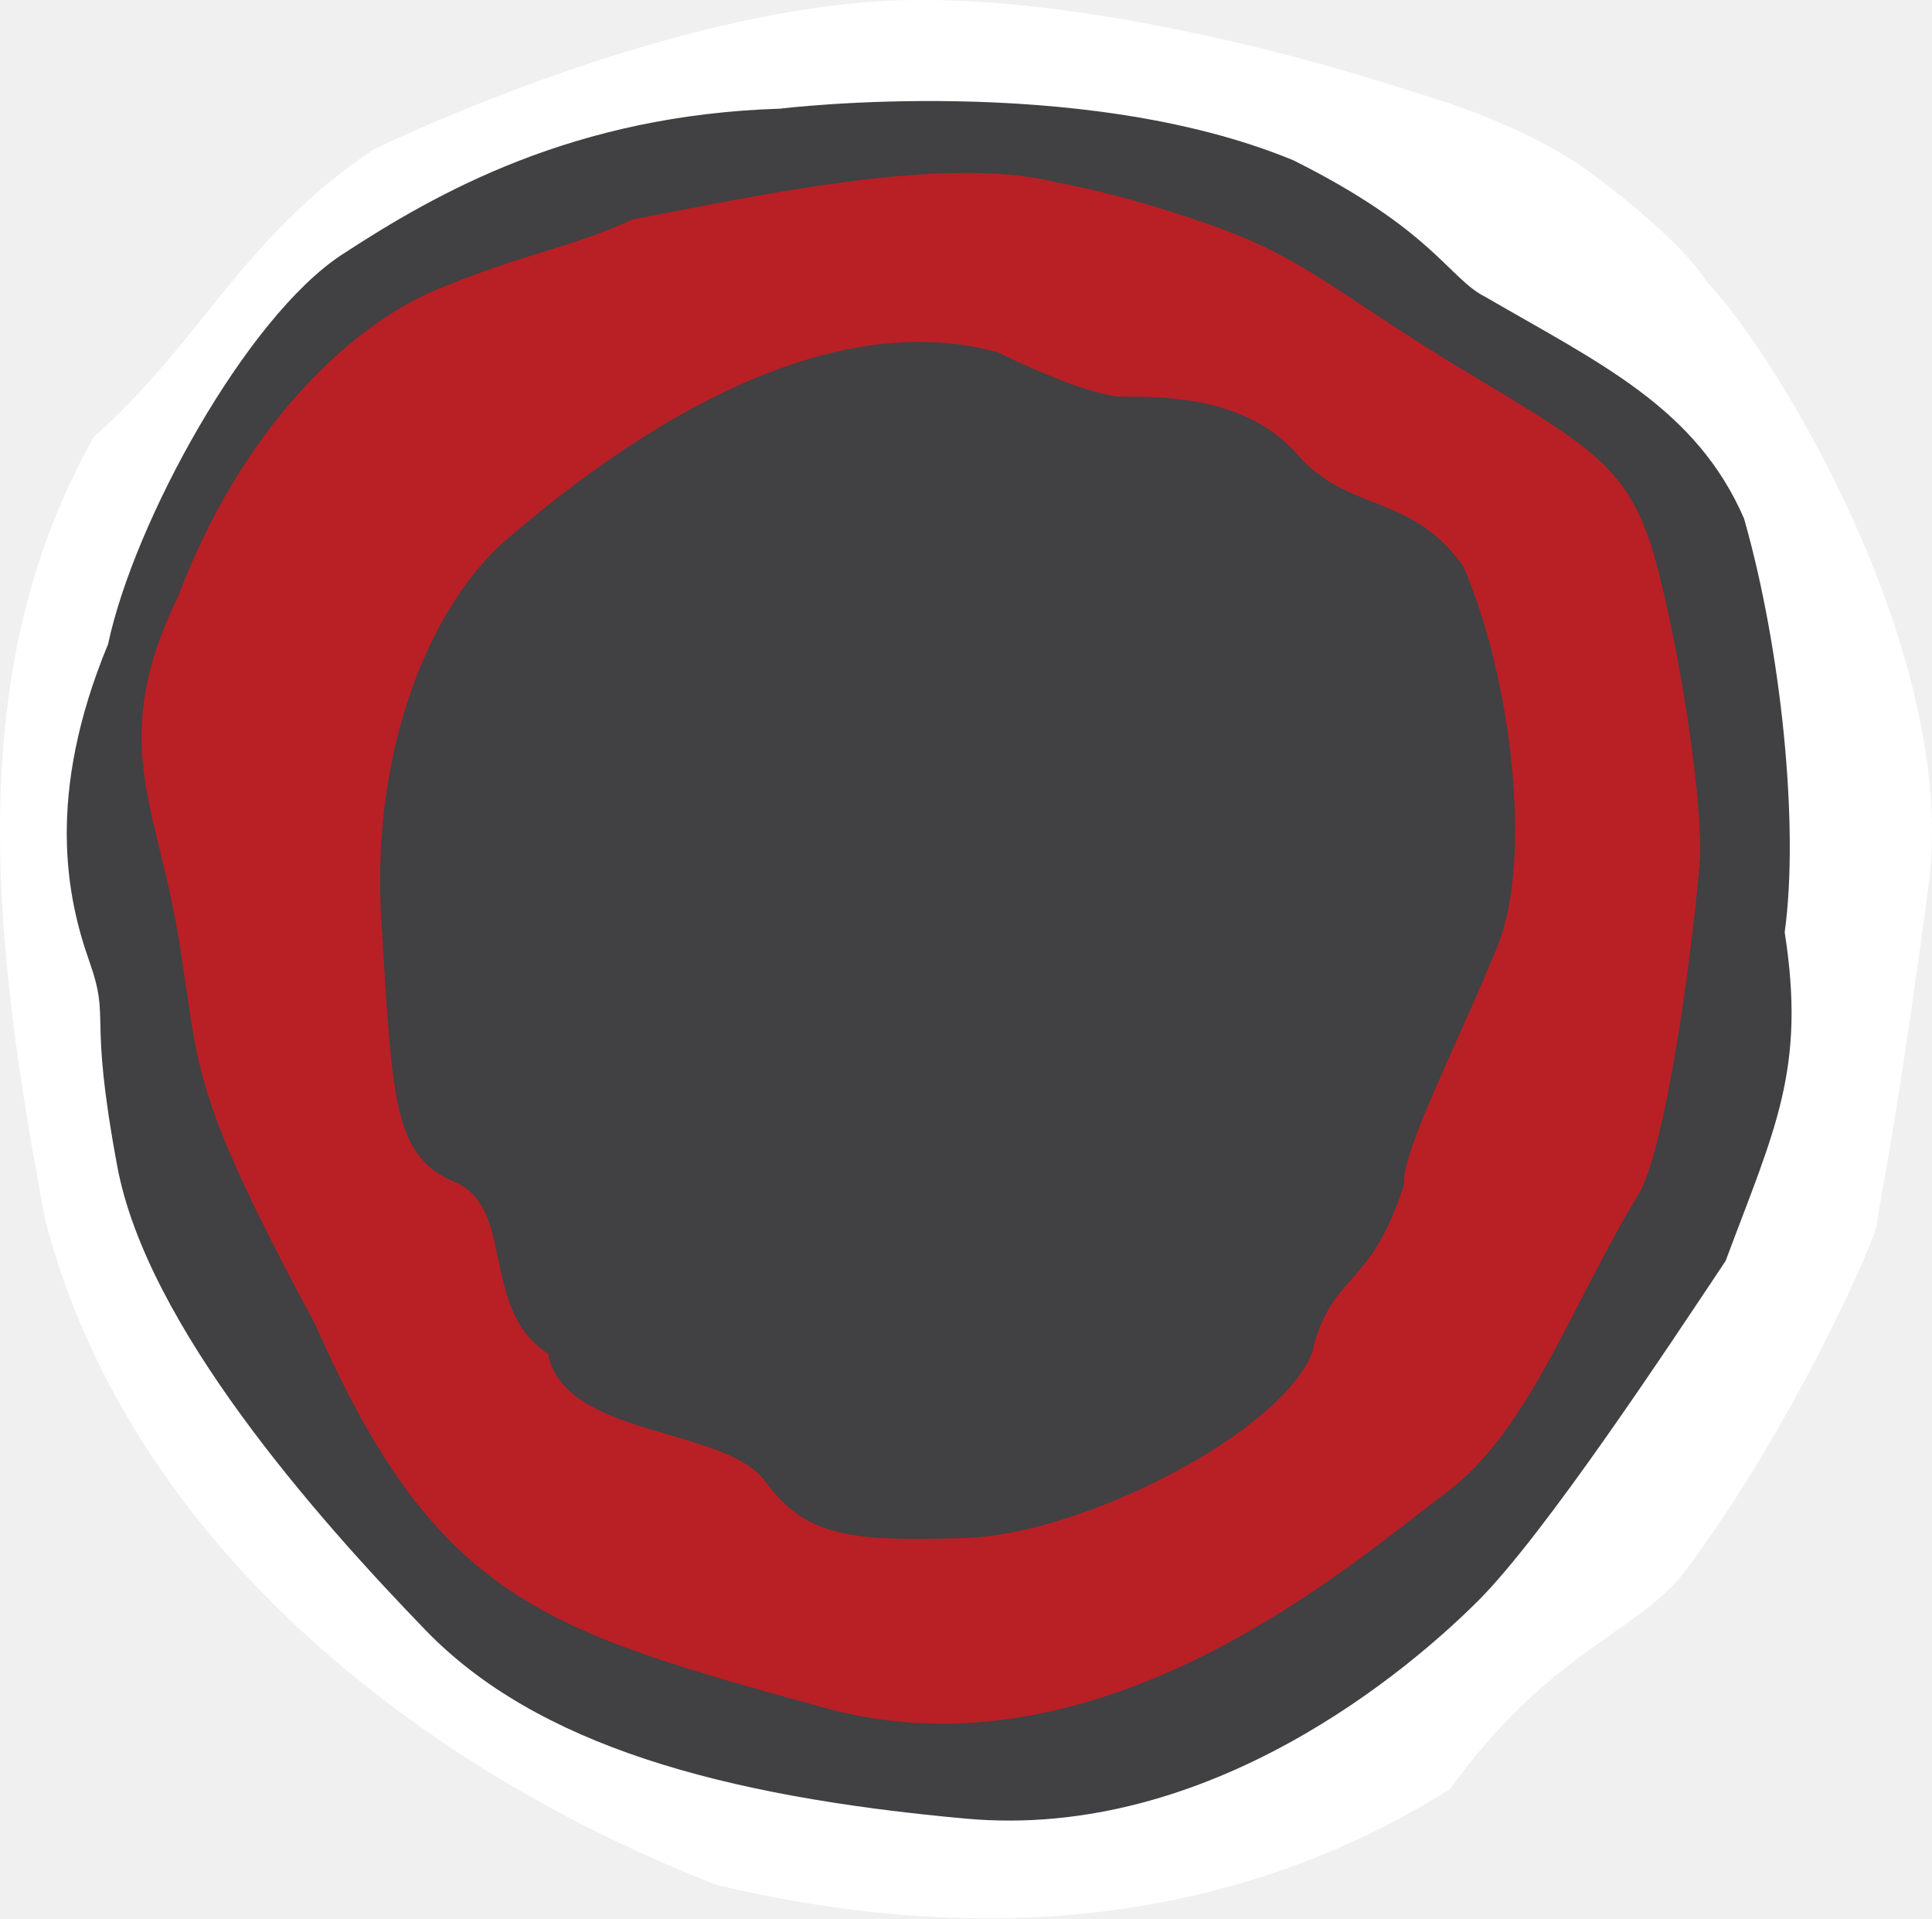
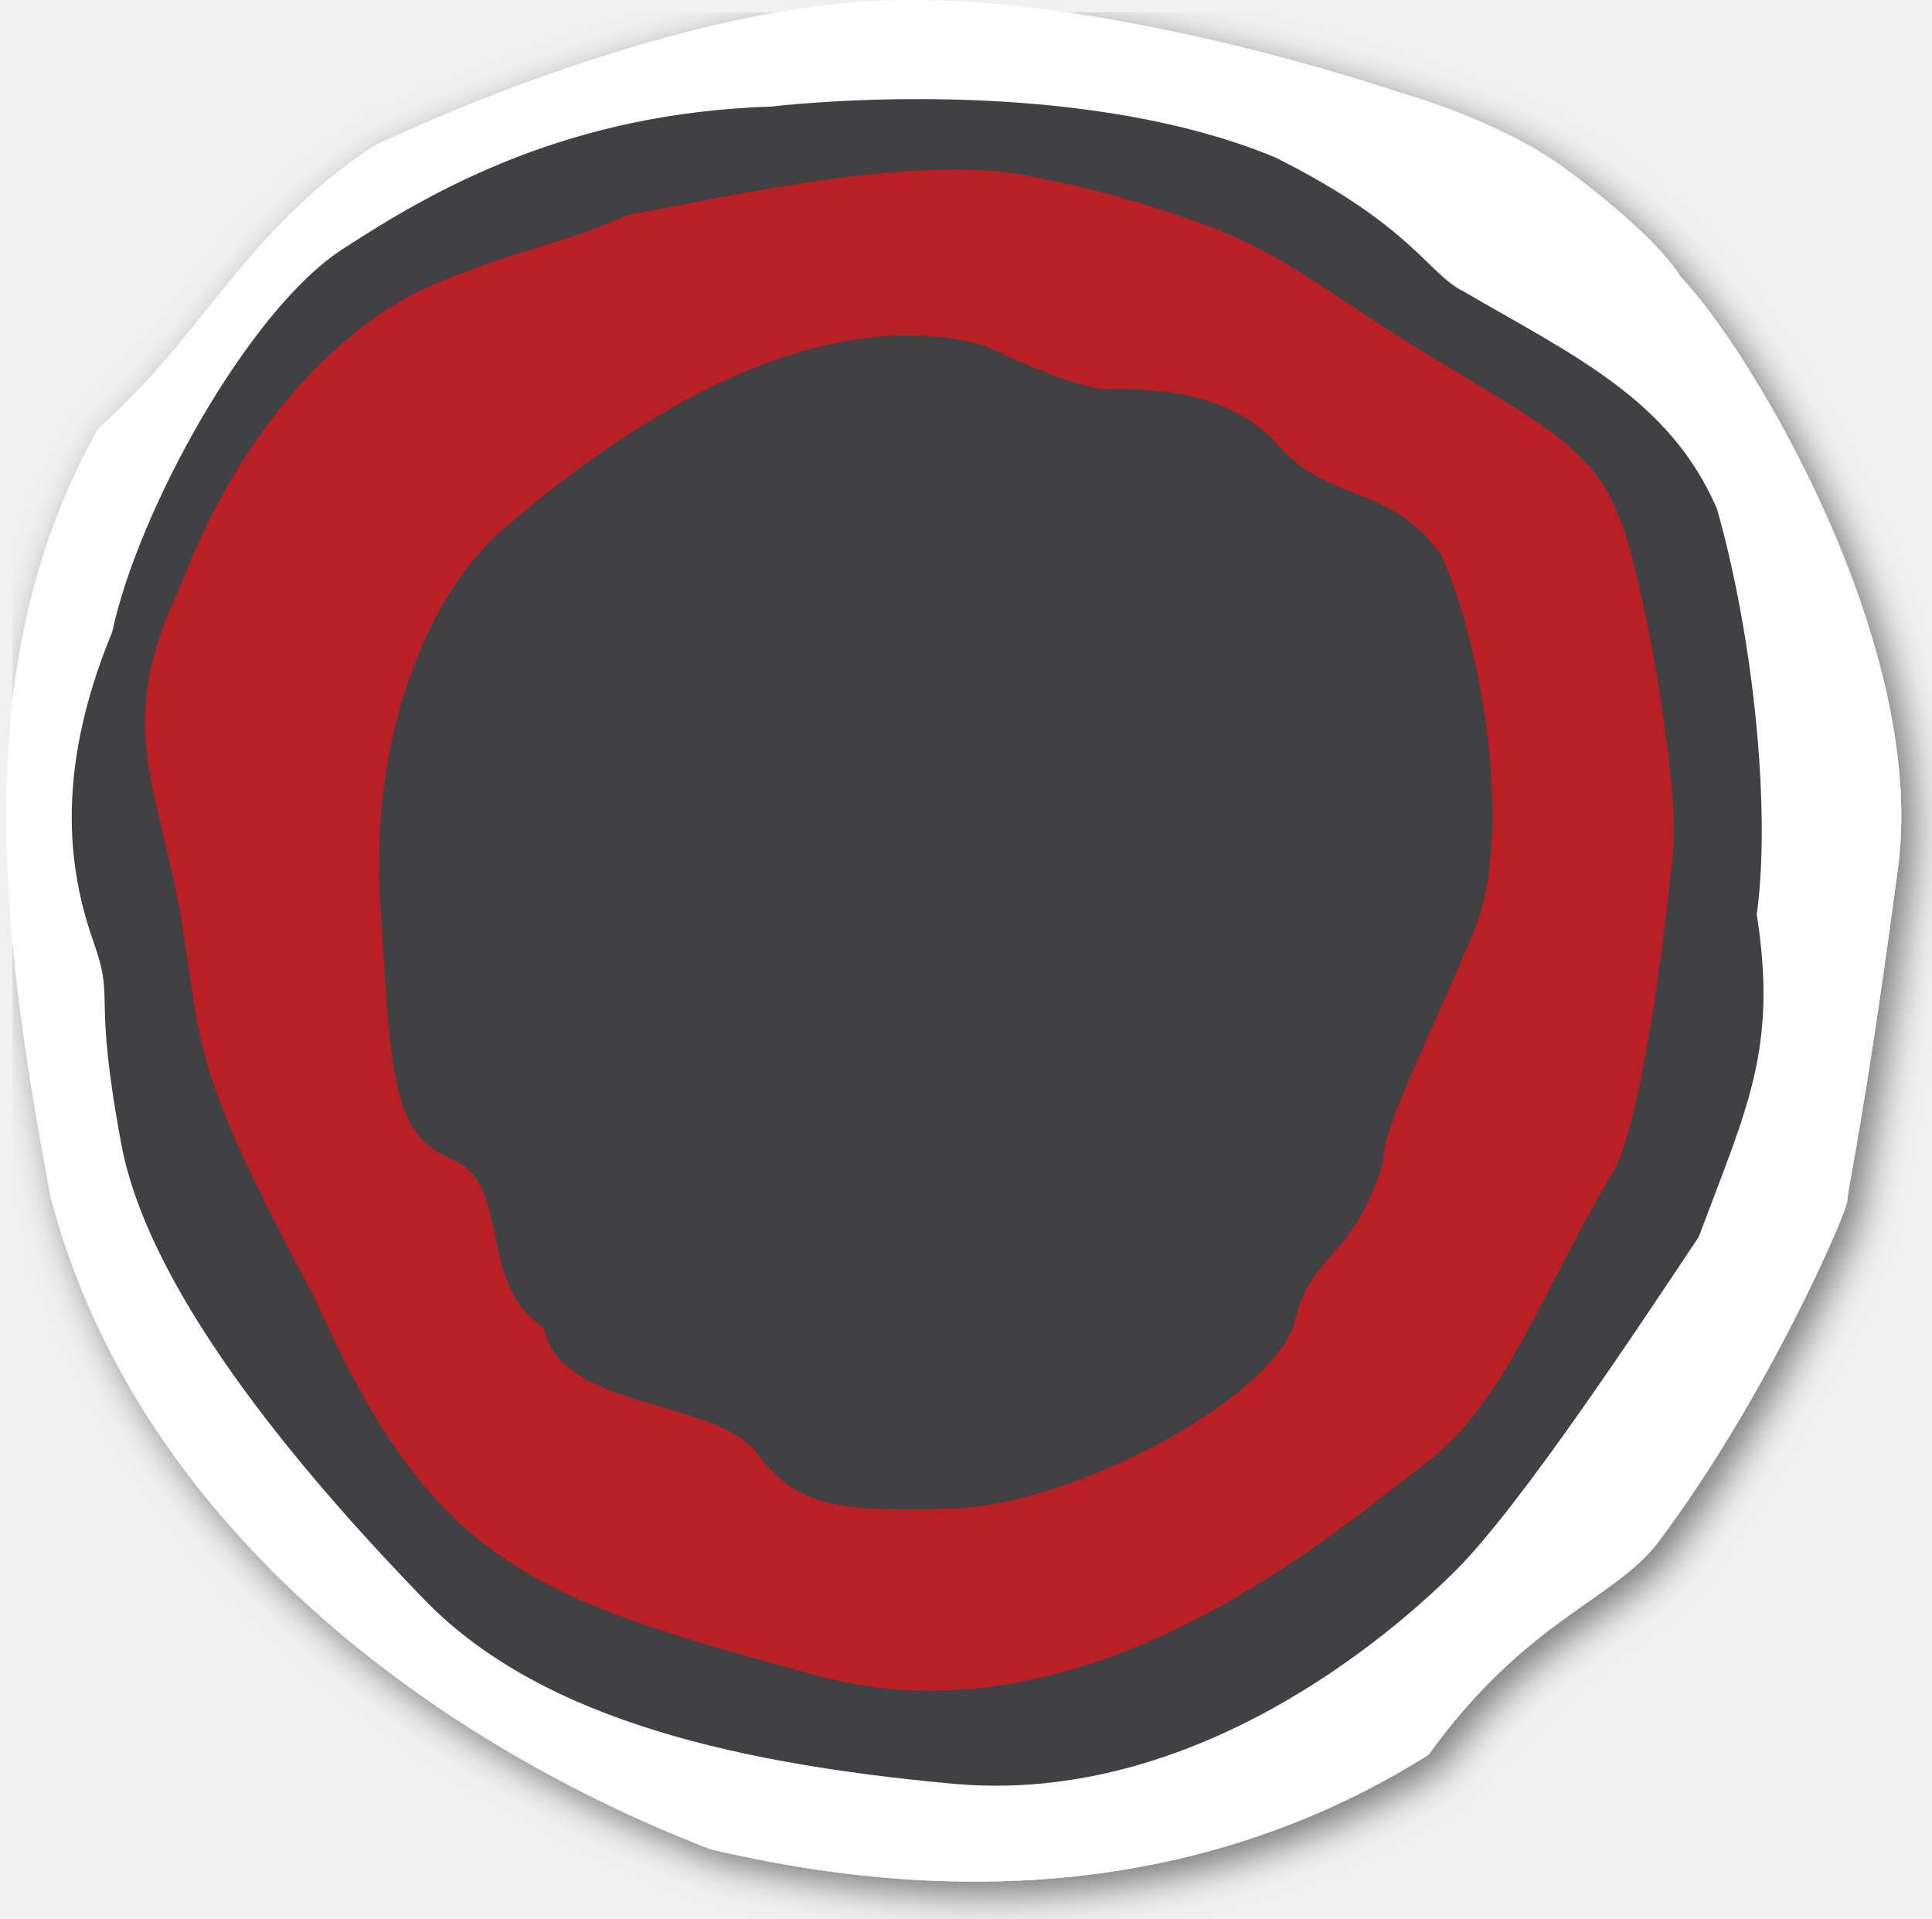
- <svg xmlns="http://www.w3.org/2000/svg" version="1.1" id="Layer_1" x="0px" y="0px" width="309.434px" height="307.224px" viewBox="0 0 309.434 307.224" enable-background="new 0 0 309.434 307.224" xml:space="preserve">
-   <path fill="#FFFFFF" d="M59.894,23.909c0,0,42.893-20.997,79.885-23.636s87.505,14.764,87.505,14.764s16.506,4.477,27.495,12.657  c8.366,6.228,15.5,12.58,18.64,17.509c11.829,12.421,40.222,60.332,35.489,96.411c-5.323,40.222-8.281,52.642-8.281,54.417  s-13.012,31.939-30.757,55.597c-7.274,9.699-21.591,12.646-37.63,34.886c-26.067,16.425-64.29,27.955-117.338,15.391  C67.584,283.565,20.857,247.484,7.254,195.437c-8.615-45.534-13.247-88.223,7.81-125.502C32.462,54.531,38.687,38.047,59.894,23.909  z" />
+ <svg xmlns="http://www.w3.org/2000/svg" version="1.1" id="Layer_1" x="0px" y="0px" width="309.434px" height="307.224px" viewBox="0 0 313.434 313.224" enable-background="new 0 0 309.434 307.224" xml:space="preserve">
+   <defs>
+     <filter id="dropshadow" height="130%">
+       <feGaussianBlur in="SourceAlpha" stdDeviation="3" />
+       <feOffset dx="2" dy="2" result="offsetblur" />
+       <feComponentTransfer>
+         <feFuncA type="linear" slope="0.5" />
+       </feComponentTransfer>
+       <feMerge>
+         <feMergeNode />
+         <feMergeNode in="SourceGraphic" />
+       </feMerge>
+     </filter>
+   </defs>
+   <path fill="#FFFFFF" d="M59.894,23.909c0,0,42.893-20.997,79.885-23.636s87.505,14.764,87.505,14.764s16.506,4.477,27.495,12.657  c8.366,6.228,15.5,12.58,18.64,17.509c11.829,12.421,40.222,60.332,35.489,96.411c-5.323,40.222-8.281,52.642-8.281,54.417  s-13.012,31.939-30.757,55.597c-7.274,9.699-21.591,12.646-37.63,34.886c-26.067,16.425-64.29,27.955-117.338,15.391  C67.584,283.565,20.857,247.484,7.254,195.437c-8.615-45.534-13.247-88.223,7.81-125.502C32.462,54.531,38.687,38.047,59.894,23.909  z" filter="url(#dropshadow)" />
  <path fill="#414042" d="M124.958,17.402c0,0,47.908-5.915,82.215,8.281c22.477,11.238,24.844,18.928,30.758,21.885  c18.335,10.646,33.714,17.744,41.403,35.489c5.914,20.701,8.873,49.091,6.506,66.245c3.439,21.971-1.561,31.471-9.464,52.64  c-9.464,14.196-28.982,43.772-39.629,54.419s-42.807,38.444-82.029,34.896s-68.798-11.832-86.542-30.165  c-17.744-18.337-44.666-48.885-49.396-74.318c-4.73-25.432-0.951-22.843-4.5-32.899s-7.026-26.458,3.029-50.708  C21.45,83.647,39.4,50.828,54.779,40.772C70.158,30.718,91.909,18.442,124.958,17.402z" />
  <path fill="#B82025" d="M169.318,29.232c0,0,10.646,1.774,25.434,7.098s20.109,11.238,40.812,23.659  c20.702,12.421,26.024,15.379,30.165,31.94c4.142,16.561,7.098,38.447,6.507,46.135s-4.456,42.208-9.463,52.642  c-11.239,18.333-17.744,38.444-31.349,48.499c-13.604,10.058-54.416,46.728-99.368,34.307S69.95,256.36,50.431,211.999  c-20.702-38.447-18.335-40.812-21.884-62.105c-3.549-21.293-11.238-31.349,0-54.417C38.601,68.861,55.754,52.298,69.95,46.384  c14.196-5.914,21.329-6.612,31.35-11.237C120.225,31.598,151.168,24.589,169.318,29.232z" />
  <path fill="#414042" d="M159.855,56.44c0,0,14.195,7.098,20.109,7.098c5.915,0,19.533-0.228,27.814,9.235  c8.281,9.463,18.323,6.143,26.603,17.973c7.688,17.744,11.239,47.133,5.323,61.126c-5.916,14.584-15.381,32.92-14.788,37.649  c-5.323,17.155-11.828,14.195-14.786,27.209c-5.323,13.014-36.891,28.984-55.413,29.573c-18.522,0.593-25.618-0.158-32.125-9.03  s-32.313-7-34.813-20.5c-11-7-5.104-23.358-15-27.5s-9.927-13.354-11.701-41.746c-1.774-28.391,8.371-51.2,20.201-61.254  C93.109,76.217,127.916,47.568,159.855,56.44z" />
</svg>
